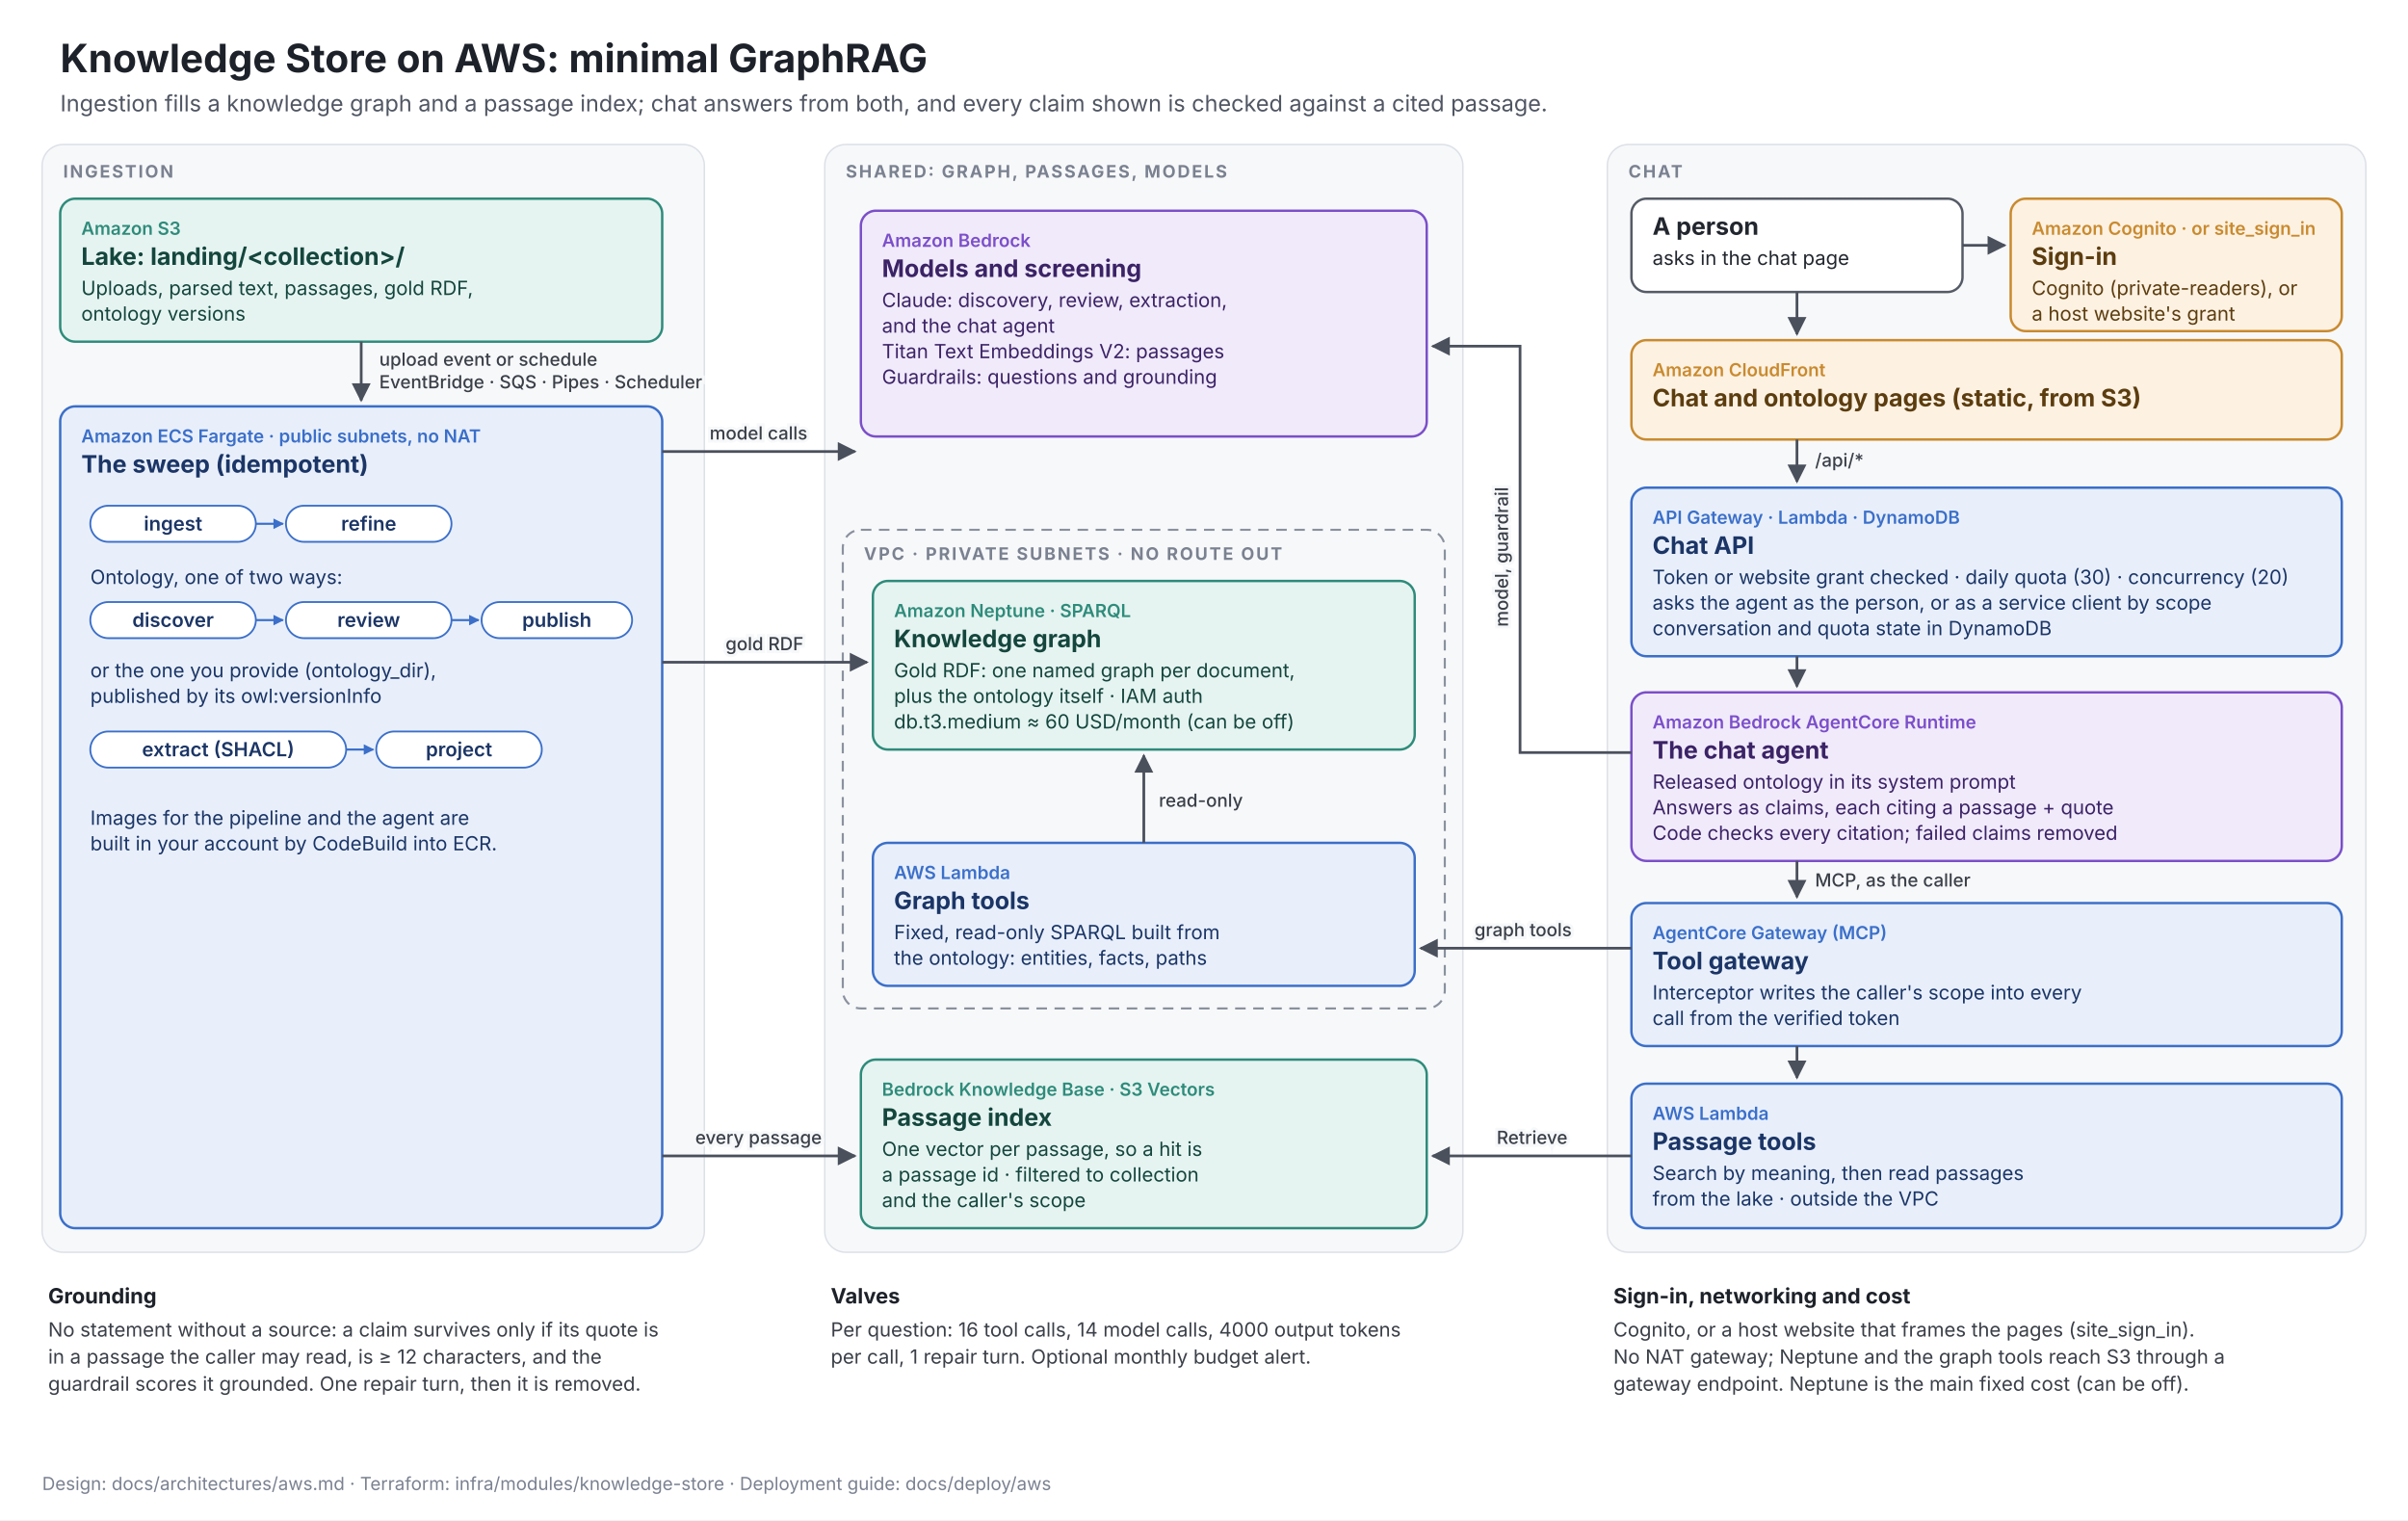
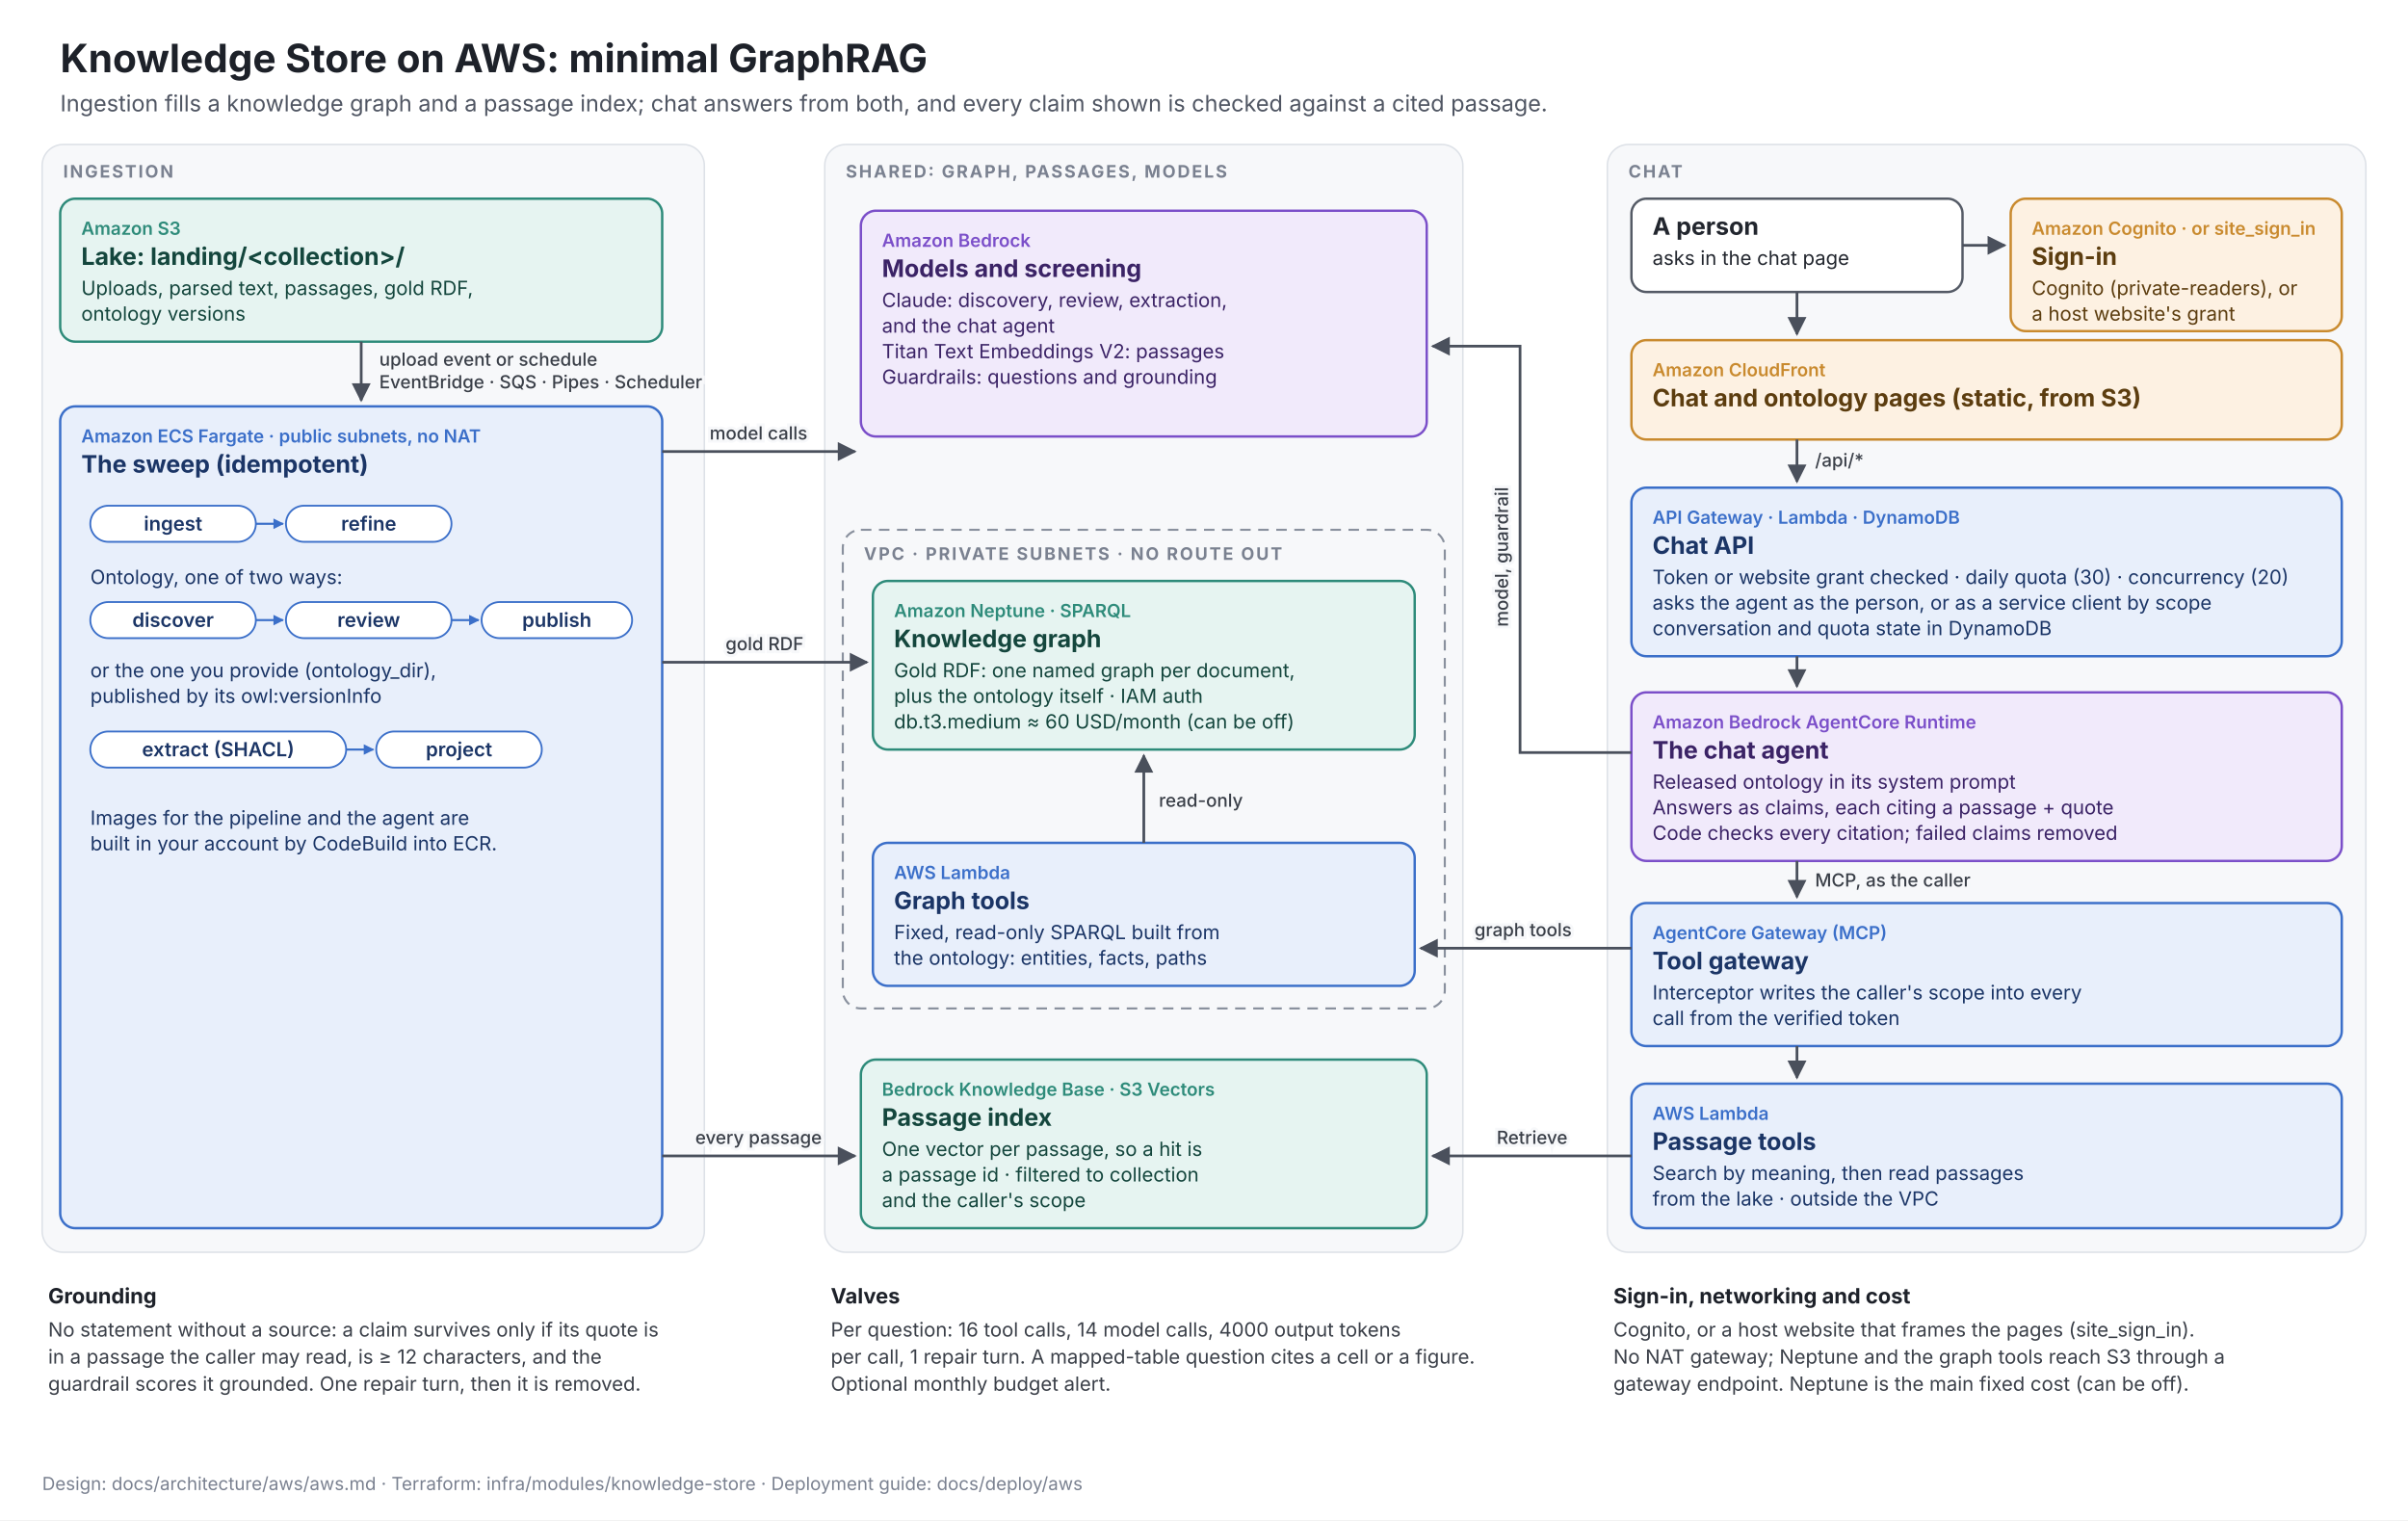
<svg xmlns="http://www.w3.org/2000/svg" width="1600" height="1010" viewBox="0 0 1600 1010">
  <defs>
    <marker id="ah" viewBox="0 0 10 10" refX="9" refY="5" markerWidth="7" markerHeight="7" orient="auto-start-reverse">
      <path d="M0,0 L10,5 L0,10 z" fill="#4A505C" />
    </marker>
    <marker id="ahs" viewBox="0 0 10 10" refX="9" refY="5" markerWidth="5" markerHeight="5" orient="auto">
      <path d="M0,0 L10,5 L0,10 z" fill="#3B6FC9" />
    </marker>
    <style>
text { font-family: Inter, 'DejaVu Sans', sans-serif; }
.h1 { font-size: 26px; font-weight: 700; fill: #1D2129; }
.sub { font-size: 15px; fill: #505663; }
.lane { font-size: 11.5px; font-weight: 700; letter-spacing: 1.2px; fill: #7A8190; }
.svc { font-size: 12px; font-weight: 600; }
.title { font-size: 16px; font-weight: 700; }
.body { font-size: 13px; }
.chip { font-size: 13px; font-weight: 600; }
.lbl { font-size: 12px; fill: #3A3F48; font-weight: 500; paint-order: stroke; stroke: #F7F8FA; stroke-width: 4px; }
.nh { font-size: 14px; font-weight: 700; fill: #1D2129; }
.note { font-size: 13px; fill: #3A3F48; }
.foot { font-size: 12px; fill: #7A8190; }
</style>
  </defs>
  <rect width="100%" height="100%" fill="#FFFFFF" />
  <text x="40" y="48" class="h1">Knowledge Store on AWS: minimal GraphRAG</text>
  <text x="40" y="74" class="sub">Ingestion fills a knowledge graph and a passage index; chat answers from both, and every claim shown is checked against a cited passage.</text>
  <rect x="28" y="96" width="440" height="736" rx="14" fill="#F7F8FA" stroke="#DDE1E7" />
  <text x="42" y="118" class="lane">INGESTION</text>
  <rect x="548" y="96" width="424" height="736" rx="14" fill="#F7F8FA" stroke="#DDE1E7" />
  <text x="562" y="118" class="lane">SHARED: GRAPH, PASSAGES, MODELS</text>
  <rect x="1068" y="96" width="504" height="736" rx="14" fill="#F7F8FA" stroke="#DDE1E7" />
  <text x="1082" y="118" class="lane">CHAT</text>
  <rect x="40" y="132" width="400" height="95" rx="10" fill="#E6F4F1" stroke="#2E8B7A" stroke-width="1.6" />
  <text x="54" y="156" class="svc" fill="#2E8B7A">Amazon S3</text>
  <text x="54" y="176" class="title" fill="#14463D">Lake: landing/&lt;collection&gt;/</text>
  <text x="54" y="196" class="body" fill="#14463D">Uploads, parsed text, passages, gold RDF,</text>
  <text x="54" y="213" class="body" fill="#14463D">ontology versions</text>
  <path d="M240,227 L240,266" fill="none" stroke="#4A505C" stroke-width="1.8" marker-end="url(#ah)" />
  <text x="252" y="243" class="lbl" text-anchor="start">upload event or schedule</text>
  <text x="252" y="258" class="lbl" text-anchor="start">EventBridge · SQS · Pipes · Scheduler</text>
  <rect x="40" y="270" width="400" height="546" rx="10" fill="#E8EFFB" stroke="#3B6FC9" stroke-width="1.6" />
  <text x="54" y="294" class="svc" fill="#3B6FC9">Amazon ECS Fargate · public subnets, no NAT</text>
  <text x="54" y="314" class="title" fill="#1B3566">The sweep (idempotent)</text>
  <rect x="60" y="336" width="110" height="24" rx="12" fill="#fff" stroke="#3B6FC9" stroke-width="1.2" />
  <text x="115.0" y="352.5" class="chip" fill="#1B3566" text-anchor="middle">ingest</text>
  <rect x="190" y="336" width="110" height="24" rx="12" fill="#fff" stroke="#3B6FC9" stroke-width="1.2" />
  <text x="245.0" y="352.5" class="chip" fill="#1B3566" text-anchor="middle">refine</text>
  <text x="60" y="388" class="body" fill="#1B3566">Ontology, one of two ways:</text>
  <rect x="60" y="400" width="110" height="24" rx="12" fill="#fff" stroke="#3B6FC9" stroke-width="1.2" />
  <text x="115.0" y="416.5" class="chip" fill="#1B3566" text-anchor="middle">discover</text>
  <rect x="190" y="400" width="110" height="24" rx="12" fill="#fff" stroke="#3B6FC9" stroke-width="1.2" />
  <text x="245.0" y="416.5" class="chip" fill="#1B3566" text-anchor="middle">review</text>
  <rect x="320" y="400" width="100" height="24" rx="12" fill="#fff" stroke="#3B6FC9" stroke-width="1.2" />
  <text x="370.0" y="416.5" class="chip" fill="#1B3566" text-anchor="middle">publish</text>
  <text x="60" y="450" class="body" fill="#1B3566">or the one you provide (ontology_dir),</text>
  <text x="60" y="467" class="body" fill="#1B3566">published by its owl:versionInfo</text>
  <rect x="60" y="486" width="170" height="24" rx="12" fill="#fff" stroke="#3B6FC9" stroke-width="1.2" />
  <text x="145.0" y="502.5" class="chip" fill="#1B3566" text-anchor="middle">extract (SHACL)</text>
  <rect x="250" y="486" width="110" height="24" rx="12" fill="#fff" stroke="#3B6FC9" stroke-width="1.2" />
  <text x="305.0" y="502.5" class="chip" fill="#1B3566" text-anchor="middle">project</text>
  <path d="M170,348 L188,348" stroke="#3B6FC9" stroke-width="1.4" marker-end="url(#ahs)" />
  <path d="M170,412 L188,412" stroke="#3B6FC9" stroke-width="1.4" marker-end="url(#ahs)" />
  <path d="M300,412 L318,412" stroke="#3B6FC9" stroke-width="1.4" marker-end="url(#ahs)" />
  <path d="M230,498 L248,498" stroke="#3B6FC9" stroke-width="1.4" marker-end="url(#ahs)" />
  <text x="60" y="548" class="body" fill="#1B3566">Images for the pipeline and the agent are</text>
  <text x="60" y="565" class="body" fill="#1B3566">built in your account by CodeBuild into ECR.</text>
  <rect x="572" y="140" width="376" height="150" rx="10" fill="#F1EAFB" stroke="#7B4FC9" stroke-width="1.6" />
  <text x="586" y="164" class="svc" fill="#7B4FC9">Amazon Bedrock</text>
  <text x="586" y="184" class="title" fill="#3B2366">Models and screening</text>
  <text x="586" y="204" class="body" fill="#3B2366">Claude: discovery, review, extraction,</text>
  <text x="586" y="221" class="body" fill="#3B2366">and the chat agent</text>
  <text x="586" y="238" class="body" fill="#3B2366">Titan Text Embeddings V2: passages</text>
  <text x="586" y="255" class="body" fill="#3B2366">Guardrails: questions and grounding</text>
  <rect x="560" y="352" width="400" height="318" rx="12" fill="none" stroke="#8A919E" stroke-width="1.4" stroke-dasharray="7 5" />
  <text x="574" y="372" class="lane" fill="#5A6170">VPC · PRIVATE SUBNETS · NO ROUTE OUT</text>
  <rect x="580" y="386" width="360" height="112" rx="10" fill="#E6F4F1" stroke="#2E8B7A" stroke-width="1.6" />
  <text x="594" y="410" class="svc" fill="#2E8B7A">Amazon Neptune · SPARQL</text>
  <text x="594" y="430" class="title" fill="#14463D">Knowledge graph</text>
  <text x="594" y="450" class="body" fill="#14463D">Gold RDF: one named graph per document,</text>
  <text x="594" y="467" class="body" fill="#14463D">plus the ontology itself · IAM auth</text>
  <text x="594" y="484" class="body" fill="#14463D">db.t3.medium ≈ 60 USD/month (can be off)</text>
  <rect x="580" y="560" width="360" height="95" rx="10" fill="#E8EFFB" stroke="#3B6FC9" stroke-width="1.6" />
  <text x="594" y="584" class="svc" fill="#3B6FC9">AWS Lambda</text>
  <text x="594" y="604" class="title" fill="#1B3566">Graph tools</text>
  <text x="594" y="624" class="body" fill="#1B3566">Fixed, read-only SPARQL built from</text>
  <text x="594" y="641" class="body" fill="#1B3566">the ontology: entities, facts, paths</text>
  <path d="M760,560 L760,502" fill="none" stroke="#4A505C" stroke-width="1.8" marker-end="url(#ah)" />
  <text x="770" y="536" class="lbl" text-anchor="start">read-only</text>
  <rect x="572" y="704" width="376" height="112" rx="10" fill="#E6F4F1" stroke="#2E8B7A" stroke-width="1.6" />
  <text x="586" y="728" class="svc" fill="#2E8B7A">Bedrock Knowledge Base · S3 Vectors</text>
  <text x="586" y="748" class="title" fill="#14463D">Passage index</text>
  <text x="586" y="768" class="body" fill="#14463D">One vector per passage, so a hit is</text>
  <text x="586" y="785" class="body" fill="#14463D">a passage id · filtered to collection</text>
  <text x="586" y="802" class="body" fill="#14463D">and the caller's scope</text>
  <path d="M440,300 L568,300" fill="none" stroke="#4A505C" stroke-width="1.8" marker-end="url(#ah)" />
  <text x="504" y="292" class="lbl" text-anchor="middle">model calls</text>
  <path d="M440,440 L576,440" fill="none" stroke="#4A505C" stroke-width="1.8" marker-end="url(#ah)" />
  <text x="508" y="432" class="lbl" text-anchor="middle">gold RDF</text>
  <path d="M440,768 L568,768" fill="none" stroke="#4A505C" stroke-width="1.8" marker-end="url(#ah)" />
  <text x="504" y="760" class="lbl" text-anchor="middle">every passage</text>
  <rect x="1084" y="132" width="220" height="62" rx="10" fill="#FFFFFF" stroke="#555B66" stroke-width="1.6" />
  <text x="1098" y="156" class="title" fill="#22262E">A person</text>
  <text x="1098" y="176" class="body" fill="#22262E">asks in the chat page</text>
  <rect x="1336" y="132" width="220" height="88" rx="10" fill="#FDF1E2" stroke="#C98A2E" stroke-width="1.6" />
  <text x="1350" y="156" class="svc" fill="#C98A2E">Amazon Cognito · or site_sign_in</text>
  <text x="1350" y="176" class="title" fill="#5C3D0F">Sign-in</text>
  <text x="1350" y="196" class="body" fill="#5C3D0F">Cognito (private-readers), or</text>
  <text x="1350" y="213" class="body" fill="#5C3D0F">a host website's grant</text>
  <path d="M1304,163 L1332,163" fill="none" stroke="#4A505C" stroke-width="1.8" marker-end="url(#ah)" />
  <path d="M1194,194 L1194,222" fill="none" stroke="#4A505C" stroke-width="1.8" marker-end="url(#ah)" />
  <rect x="1084" y="226" width="472" height="66" rx="10" fill="#FDF1E2" stroke="#C98A2E" stroke-width="1.6" />
  <text x="1098" y="250" class="svc" fill="#C98A2E">Amazon CloudFront</text>
  <text x="1098" y="270" class="title" fill="#5C3D0F">Chat and ontology pages (static, from S3)</text>
  <path d="M1194,292 L1194,320" fill="none" stroke="#4A505C" stroke-width="1.8" marker-end="url(#ah)" />
  <text x="1206" y="310" class="lbl" text-anchor="start">/api/*</text>
  <rect x="1084" y="324" width="472" height="112" rx="10" fill="#E8EFFB" stroke="#3B6FC9" stroke-width="1.6" />
  <text x="1098" y="348" class="svc" fill="#3B6FC9">API Gateway · Lambda · DynamoDB</text>
  <text x="1098" y="368" class="title" fill="#1B3566">Chat API</text>
  <text x="1098" y="388" class="body" fill="#1B3566">Token or website grant checked · daily quota (30) · concurrency (20)</text>
  <text x="1098" y="405" class="body" fill="#1B3566">asks the agent as the person, or as a service client by scope</text>
  <text x="1098" y="422" class="body" fill="#1B3566">conversation and quota state in DynamoDB</text>
  <path d="M1194,436 L1194,456" fill="none" stroke="#4A505C" stroke-width="1.8" marker-end="url(#ah)" />
  <rect x="1084" y="460" width="472" height="112" rx="10" fill="#F1EAFB" stroke="#7B4FC9" stroke-width="1.6" />
  <text x="1098" y="484" class="svc" fill="#7B4FC9">Amazon Bedrock AgentCore Runtime</text>
  <text x="1098" y="504" class="title" fill="#3B2366">The chat agent</text>
  <text x="1098" y="524" class="body" fill="#3B2366">Released ontology in its system prompt</text>
  <text x="1098" y="541" class="body" fill="#3B2366">Answers as claims, each citing a passage + quote</text>
  <text x="1098" y="558" class="body" fill="#3B2366">Code checks every citation; failed claims removed</text>
  <path d="M1084,500 L1010,500 L1010,230 L952,230" fill="none" stroke="#4A505C" stroke-width="1.8" marker-end="url(#ah)" />
  <text x="1002" y="370" class="lbl" text-anchor="middle" transform="rotate(-90 1002 370)">model, guardrail</text>
  <path d="M1194,572 L1194,596" fill="none" stroke="#4A505C" stroke-width="1.8" marker-end="url(#ah)" />
  <text x="1206" y="589" class="lbl" text-anchor="start">MCP, as the caller</text>
  <rect x="1084" y="600" width="472" height="95" rx="10" fill="#E8EFFB" stroke="#3B6FC9" stroke-width="1.6" />
  <text x="1098" y="624" class="svc" fill="#3B6FC9">AgentCore Gateway (MCP)</text>
  <text x="1098" y="644" class="title" fill="#1B3566">Tool gateway</text>
  <text x="1098" y="664" class="body" fill="#1B3566">Interceptor writes the caller's scope into every</text>
  <text x="1098" y="681" class="body" fill="#1B3566">call from the verified token</text>
  <path d="M1084,630 L944,630" fill="none" stroke="#4A505C" stroke-width="1.8" marker-end="url(#ah)" />
  <text x="1012" y="622" class="lbl" text-anchor="middle">graph tools</text>
  <path d="M1194,695 L1194,716" fill="none" stroke="#4A505C" stroke-width="1.8" marker-end="url(#ah)" />
  <rect x="1084" y="720" width="472" height="96" rx="10" fill="#E8EFFB" stroke="#3B6FC9" stroke-width="1.6" />
  <text x="1098" y="744" class="svc" fill="#3B6FC9">AWS Lambda</text>
  <text x="1098" y="764" class="title" fill="#1B3566">Passage tools</text>
  <text x="1098" y="784" class="body" fill="#1B3566">Search by meaning, then read passages</text>
  <text x="1098" y="801" class="body" fill="#1B3566">from the lake · outside the VPC</text>
  <path d="M1084,768 L952,768" fill="none" stroke="#4A505C" stroke-width="1.8" marker-end="url(#ah)" />
  <text x="1018" y="760" class="lbl" text-anchor="middle">Retrieve</text>
  <text x="32" y="866" class="nh">Grounding</text>
  <text x="32" y="888" class="note">No statement without a source: a claim survives only if its quote is</text>
  <text x="32" y="906" class="note">in a passage the caller may read, is ≥ 12 characters, and the</text>
  <text x="32" y="924" class="note">guardrail scores it grounded. One repair turn, then it is removed.</text>
  <text x="552" y="866" class="nh">Valves</text>
  <text x="552" y="888" class="note">Per question: 16 tool calls, 14 model calls, 4000 output tokens</text>
-   <text x="552" y="906" class="note">per call, 1 repair turn. Optional monthly budget alert.</text>
+   <text x="552" y="906" class="note">per call, 1 repair turn. A mapped-table question cites a cell or a figure.</text>
+   <text x="552" y="924" class="note">Optional monthly budget alert.</text>
  <text x="1072" y="866" class="nh">Sign-in, networking and cost</text>
  <text x="1072" y="888" class="note">Cognito, or a host website that frames the pages (site_sign_in).</text>
  <text x="1072" y="906" class="note">No NAT gateway; Neptune and the graph tools reach S3 through a</text>
  <text x="1072" y="924" class="note">gateway endpoint. Neptune is the main fixed cost (can be off).</text>
-   <text x="28" y="990" class="foot">Design: docs/architectures/aws.md · Terraform: infra/modules/knowledge-store · Deployment guide: docs/deploy/aws</text>
+   <text x="28" y="990" class="foot">Design: docs/architecture/aws/aws.md · Terraform: infra/modules/knowledge-store · Deployment guide: docs/deploy/aws</text>
</svg>
